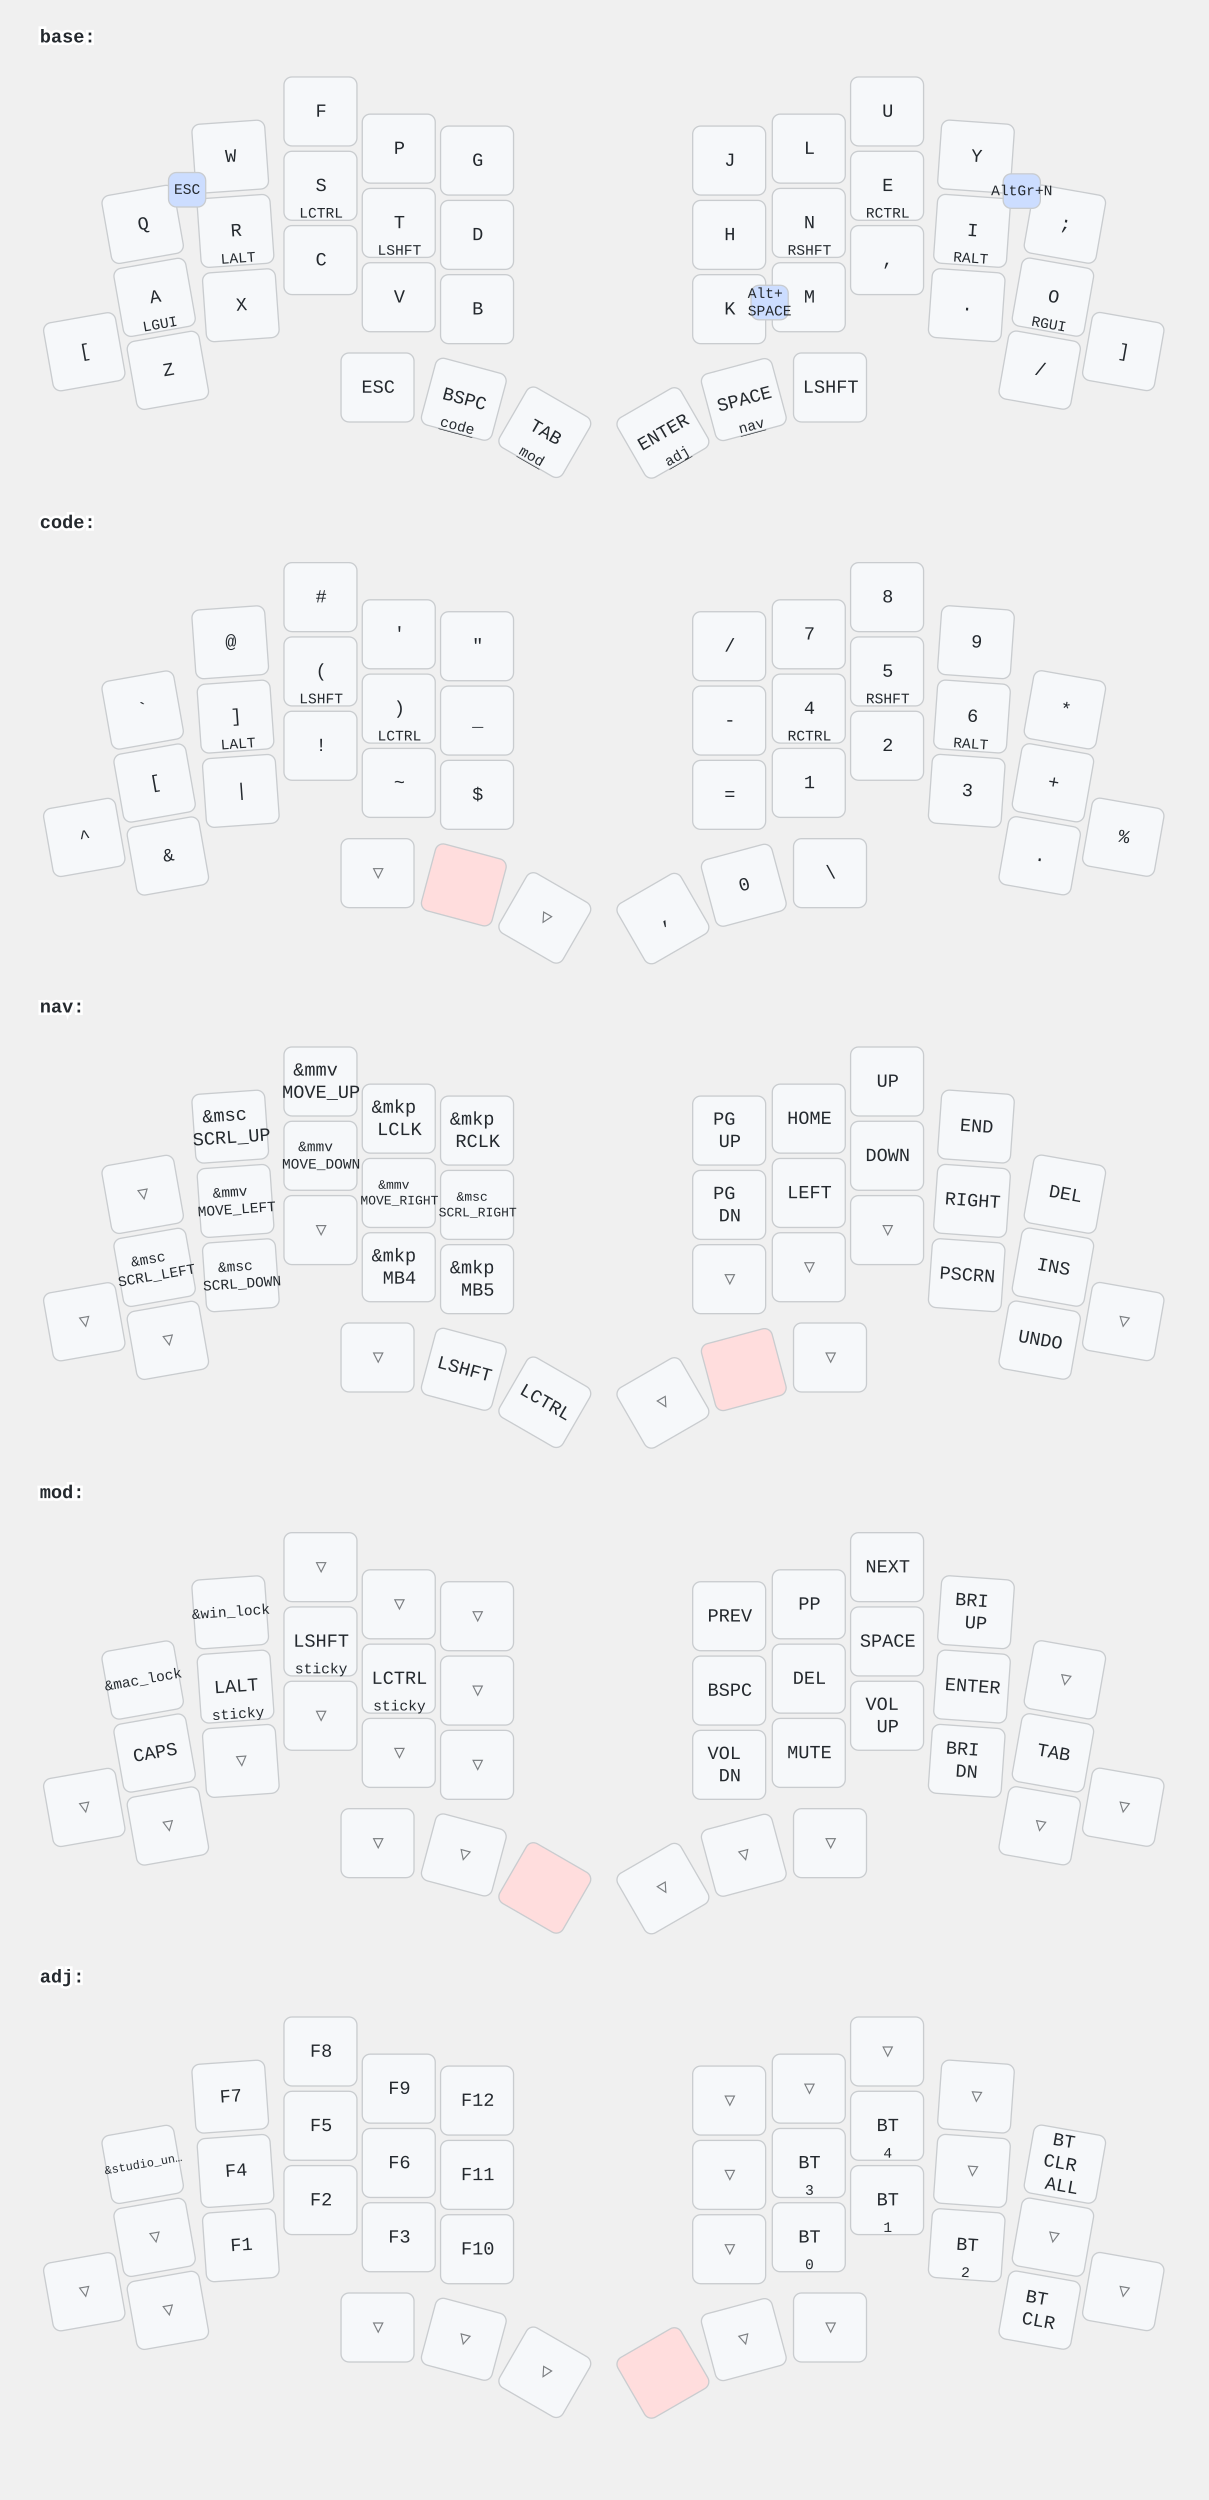
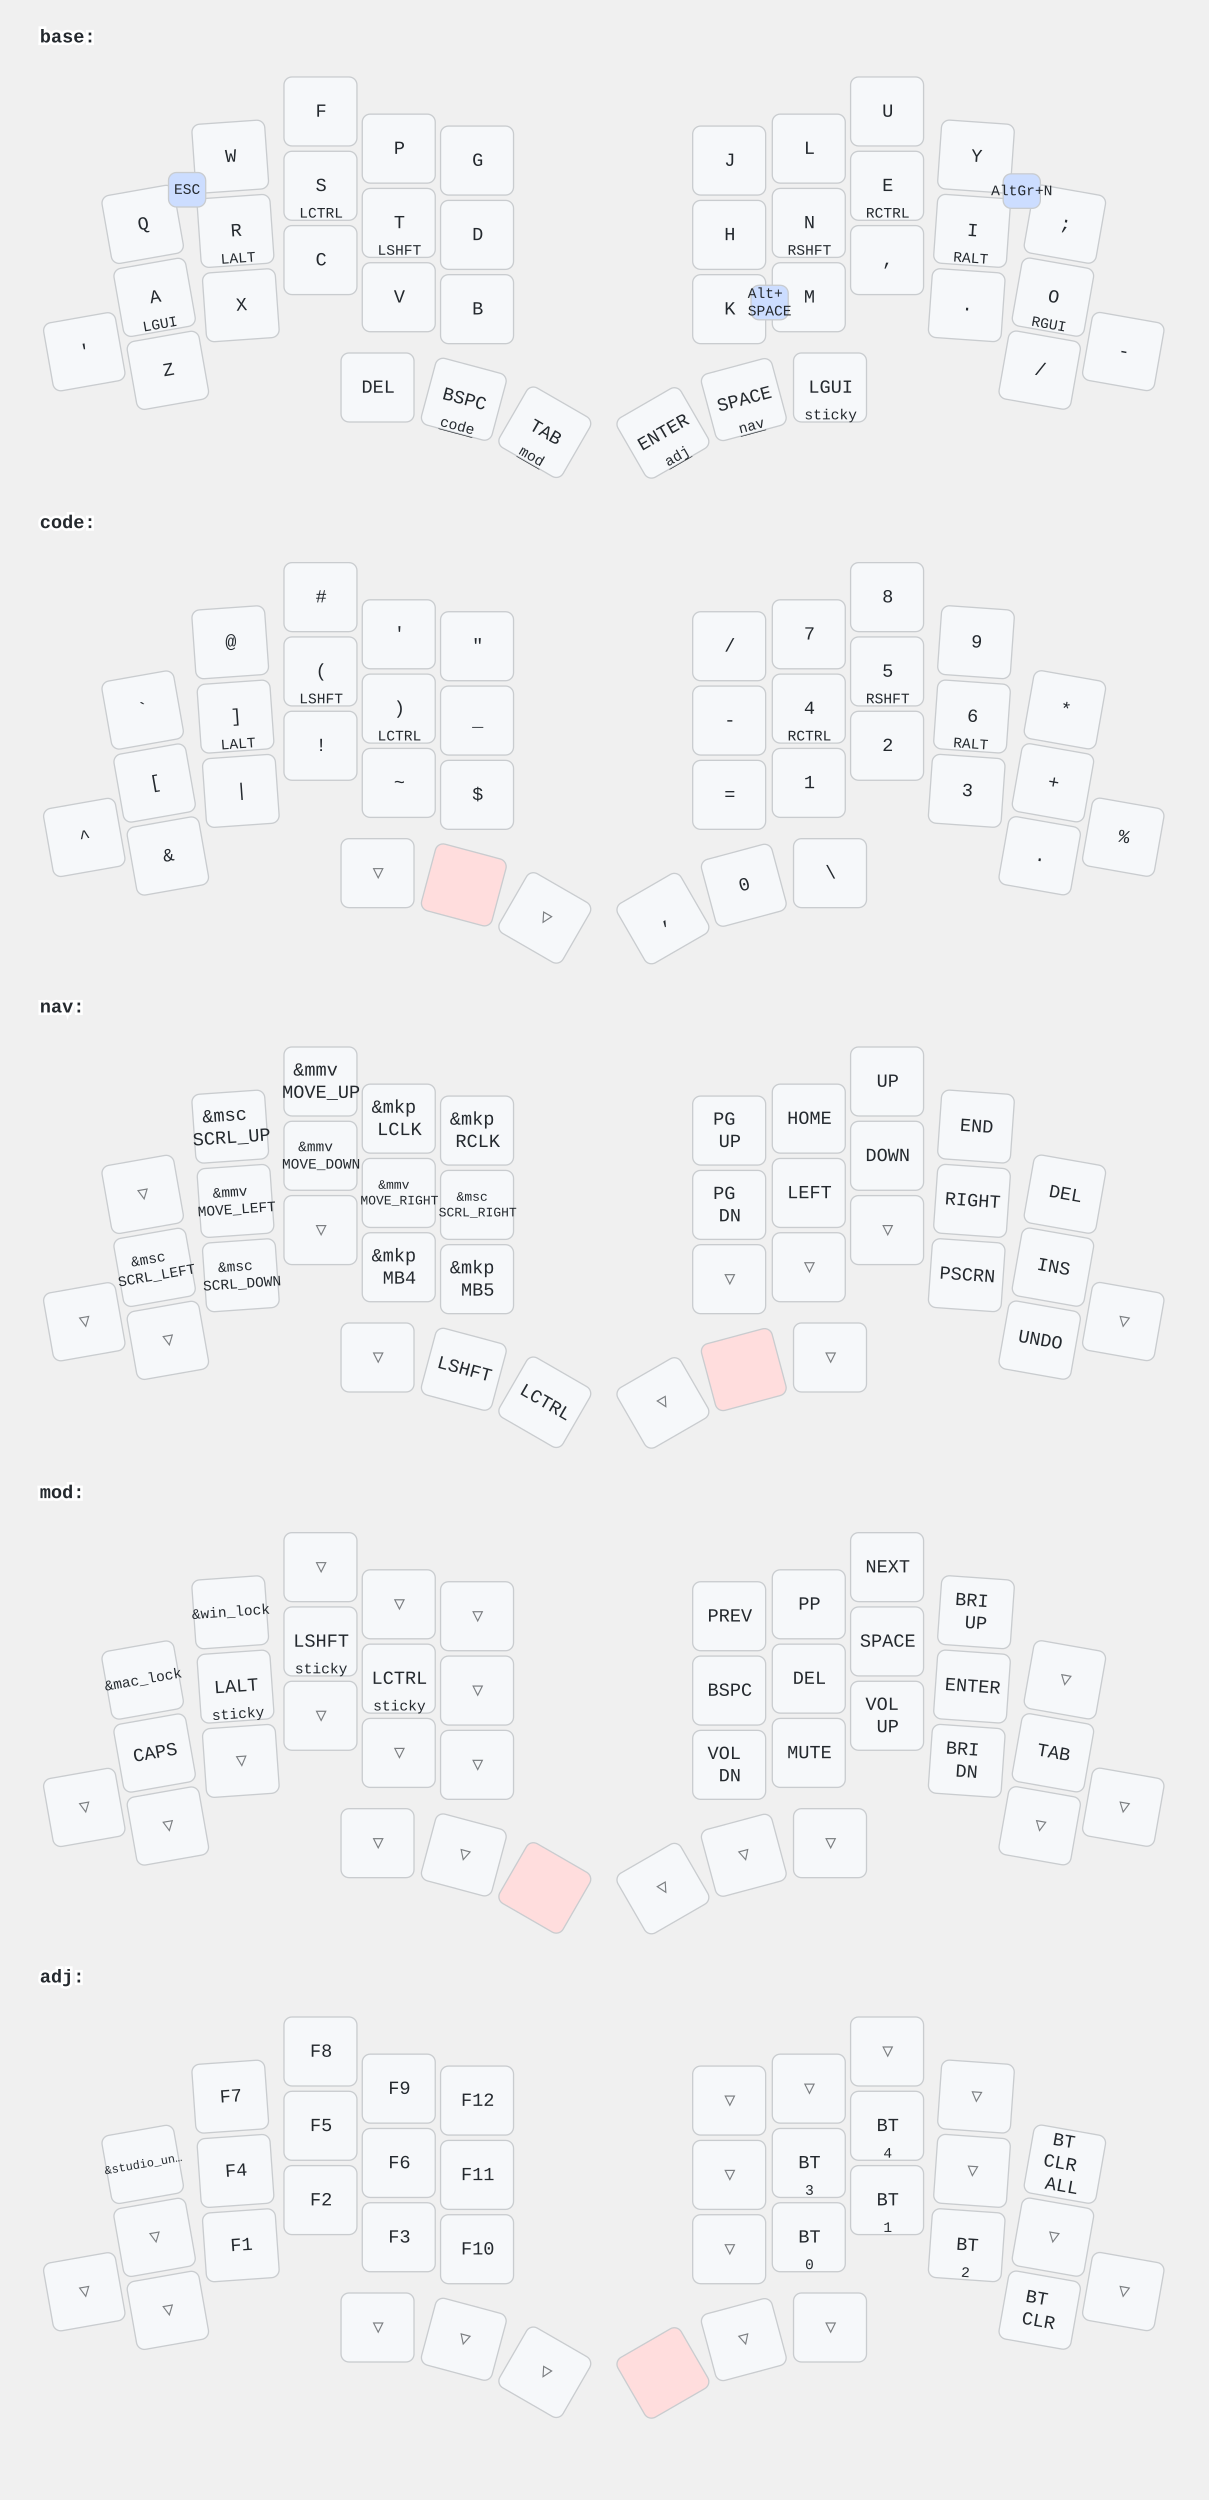
<svg xmlns="http://www.w3.org/2000/svg" width="911" height="1884" viewBox="0 0 911 1884" class="keymap">
  <style>/* inherit to force styles through use tags */
svg path {
    fill: inherit;
}

/* font and background color specifications */
svg.keymap {
    font-family: SFMono-Regular,Consolas,Liberation Mono,Menlo,monospace;
    font-size: 14px;
    font-kerning: normal;
    text-rendering: optimizeLegibility;
    fill: #24292e;
}

/* default key styling */
rect.key {
    fill: #f6f8fa;
}

rect.key, rect.combo {
    stroke: #c9cccf;
    stroke-width: 1;
}

/* default key side styling, only used is draw_key_sides is set */
rect.side {
    filter: brightness(90%);
}

/* color accent for combo boxes */
rect.combo, rect.combo-separate {
    fill: #cdf;
}

/* color accent for held keys */
rect.held, rect.combo.held {
    fill: #fdd;
}

/* color accent for ghost (optional) keys */
rect.ghost, rect.combo.ghost {
    stroke-dasharray: 4, 4;
    stroke-width: 2;
}

text {
    text-anchor: middle;
    dominant-baseline: middle;
}

/* styling for layer labels */
text.label {
    font-weight: bold;
    text-anchor: start;
    stroke: white;
    stroke-width: 4;
    paint-order: stroke;
}

/* styling for optional footer */
text.footer {
    text-anchor: end;
    dominant-baseline: auto;
    stroke: white;
    stroke-width: 4;
    paint-order: stroke;
}

/* styling for combo tap, and key non-tap label text */
text.combo, text.hold, text.shifted, text.left, text.right {
    font-size: 11px;
}

text.hold {
    text-anchor: middle;
    dominant-baseline: auto;
}

text.shifted {
    text-anchor: middle;
    dominant-baseline: hanging;
}

text.left {
    text-anchor: start;
}

text.right {
    text-anchor: end;
}

text.layer-activator {
    text-decoration: underline;
}

/* styling for hold/shifted label text in combo box */
text.combo.hold, text.combo.shifted, text.combo.left, text.combo.right {
    font-size: 8px;
}

/* lighter symbol for transparent keys */
text.trans {
    fill: #7b7e81;
}

/* styling for combo dendrons */
path.combo {
    stroke-width: 1;
    stroke: gray;
    fill: none;
}

/* Start Tabler Icons Cleanup */
/* cannot use height/width with glyphs */
.icon-tabler &gt; path {
    fill: inherit;
    stroke: inherit;
    stroke-width: 2;
}
/* hide tabler's default box */
.icon-tabler &gt; path[stroke="none"][fill="none"] {
    visibility: hidden;
}
/* End Tabler Icons Cleanup */
</style>
  <g transform="translate(30, 0)" class="layer-base">
    <text x="0" y="28" class="label" id="base">base:</text>
    <g transform="translate(0, 56)">
      <g transform="translate(78, 113) rotate(-10.0)" class="key keypos-0">
        <rect rx="6" ry="6" x="-28" y="-26" width="55" height="52" class="key" />
        <text x="0" y="0" class="key tap">Q</text>
      </g>
      <g transform="translate(144, 62) rotate(-4.0)" class="key keypos-1">
        <rect rx="6" ry="6" x="-28" y="-26" width="55" height="52" class="key" />
        <text x="0" y="0" class="key tap">W</text>
      </g>
      <g transform="translate(212, 28)" class="key keypos-2">
        <rect rx="6" ry="6" x="-28" y="-26" width="55" height="52" class="key" />
        <text x="0" y="0" class="key tap">F</text>
      </g>
      <g transform="translate(271, 56)" class="key keypos-3">
        <rect rx="6" ry="6" x="-28" y="-26" width="55" height="52" class="key" />
        <text x="0" y="0" class="key tap">P</text>
      </g>
      <g transform="translate(330, 65)" class="key keypos-4">
        <rect rx="6" ry="6" x="-28" y="-26" width="55" height="52" class="key" />
        <text x="0" y="0" class="key tap">G</text>
      </g>
      <g transform="translate(520, 65)" class="key keypos-5">
        <rect rx="6" ry="6" x="-28" y="-26" width="55" height="52" class="key" />
        <text x="0" y="0" class="key tap">J</text>
      </g>
      <g transform="translate(580, 56)" class="key keypos-6">
        <rect rx="6" ry="6" x="-28" y="-26" width="55" height="52" class="key" />
        <text x="0" y="0" class="key tap">L</text>
      </g>
      <g transform="translate(639, 28)" class="key keypos-7">
        <rect rx="6" ry="6" x="-28" y="-26" width="55" height="52" class="key" />
        <text x="0" y="0" class="key tap">U</text>
      </g>
      <g transform="translate(706, 62) rotate(4.0)" class="key keypos-8">
        <rect rx="6" ry="6" x="-28" y="-26" width="55" height="52" class="key" />
        <text x="0" y="0" class="key tap">Y</text>
      </g>
      <g transform="translate(773, 113) rotate(10.0)" class="key keypos-9">
        <rect rx="6" ry="6" x="-28" y="-26" width="55" height="52" class="key" />
        <text x="0" y="0" class="key tap">;</text>
      </g>
      <g transform="translate(87, 168) rotate(-10.0)" class="key keypos-10">
        <rect rx="6" ry="6" x="-28" y="-26" width="55" height="52" class="key" />
        <text x="0" y="0" class="key tap">A</text>
        <text x="0" y="24" class="key hold">LGUI</text>
      </g>
      <g transform="translate(148, 118) rotate(-4.0)" class="key keypos-11">
        <rect rx="6" ry="6" x="-28" y="-26" width="55" height="52" class="key" />
        <text x="0" y="0" class="key tap">R</text>
        <text x="0" y="24" class="key hold">LALT</text>
      </g>
      <g transform="translate(212, 84)" class="key keypos-12">
        <rect rx="6" ry="6" x="-28" y="-26" width="55" height="52" class="key" />
        <text x="0" y="0" class="key tap">S</text>
        <text x="0" y="24" class="key hold">LCTRL</text>
      </g>
      <g transform="translate(271, 112)" class="key keypos-13">
        <rect rx="6" ry="6" x="-28" y="-26" width="55" height="52" class="key" />
        <text x="0" y="0" class="key tap">T</text>
        <text x="0" y="24" class="key hold">LSHFT</text>
      </g>
      <g transform="translate(330, 121)" class="key keypos-14">
        <rect rx="6" ry="6" x="-28" y="-26" width="55" height="52" class="key" />
        <text x="0" y="0" class="key tap">D</text>
      </g>
      <g transform="translate(520, 121)" class="key keypos-15">
        <rect rx="6" ry="6" x="-28" y="-26" width="55" height="52" class="key" />
        <text x="0" y="0" class="key tap">H</text>
      </g>
      <g transform="translate(580, 112)" class="key keypos-16">
        <rect rx="6" ry="6" x="-28" y="-26" width="55" height="52" class="key" />
        <text x="0" y="0" class="key tap">N</text>
        <text x="0" y="24" class="key hold">RSHFT</text>
      </g>
      <g transform="translate(639, 84)" class="key keypos-17">
        <rect rx="6" ry="6" x="-28" y="-26" width="55" height="52" class="key" />
        <text x="0" y="0" class="key tap">E</text>
        <text x="0" y="24" class="key hold">RCTRL</text>
      </g>
      <g transform="translate(703, 118) rotate(4.0)" class="key keypos-18">
        <rect rx="6" ry="6" x="-28" y="-26" width="55" height="52" class="key" />
        <text x="0" y="0" class="key tap">I</text>
        <text x="0" y="24" class="key hold">RALT</text>
      </g>
      <g transform="translate(764, 168) rotate(10.0)" class="key keypos-19">
        <rect rx="6" ry="6" x="-28" y="-26" width="55" height="52" class="key" />
        <text x="0" y="0" class="key tap">O</text>
        <text x="0" y="24" class="key hold">RGUI</text>
      </g>
      <g transform="translate(34, 209) rotate(-10.0)" class="key keypos-20">
        <rect rx="6" ry="6" x="-28" y="-26" width="55" height="52" class="key" />
-         <text x="0" y="0" class="key tap">[</text>
+         <text x="0" y="0" class="key tap">'</text>
      </g>
      <g transform="translate(97, 223) rotate(-10.0)" class="key keypos-21">
        <rect rx="6" ry="6" x="-28" y="-26" width="55" height="52" class="key" />
        <text x="0" y="0" class="key tap">Z</text>
      </g>
      <g transform="translate(152, 174) rotate(-4.0)" class="key keypos-22">
        <rect rx="6" ry="6" x="-28" y="-26" width="55" height="52" class="key" />
        <text x="0" y="0" class="key tap">X</text>
      </g>
      <g transform="translate(212, 140)" class="key keypos-23">
        <rect rx="6" ry="6" x="-28" y="-26" width="55" height="52" class="key" />
        <text x="0" y="0" class="key tap">C</text>
      </g>
      <g transform="translate(271, 168)" class="key keypos-24">
        <rect rx="6" ry="6" x="-28" y="-26" width="55" height="52" class="key" />
        <text x="0" y="0" class="key tap">V</text>
      </g>
      <g transform="translate(330, 177)" class="key keypos-25">
        <rect rx="6" ry="6" x="-28" y="-26" width="55" height="52" class="key" />
        <text x="0" y="0" class="key tap">B</text>
      </g>
      <g transform="translate(520, 177)" class="key keypos-26">
        <rect rx="6" ry="6" x="-28" y="-26" width="55" height="52" class="key" />
        <text x="0" y="0" class="key tap">K</text>
      </g>
      <g transform="translate(580, 168)" class="key keypos-27">
        <rect rx="6" ry="6" x="-28" y="-26" width="55" height="52" class="key" />
        <text x="0" y="0" class="key tap">M</text>
      </g>
      <g transform="translate(639, 140)" class="key keypos-28">
        <rect rx="6" ry="6" x="-28" y="-26" width="55" height="52" class="key" />
        <text x="0" y="0" class="key tap">,</text>
      </g>
      <g transform="translate(699, 174) rotate(4.0)" class="key keypos-29">
        <rect rx="6" ry="6" x="-28" y="-26" width="55" height="52" class="key" />
        <text x="0" y="0" class="key tap">.</text>
      </g>
      <g transform="translate(754, 223) rotate(10.0)" class="key keypos-30">
        <rect rx="6" ry="6" x="-28" y="-26" width="55" height="52" class="key" />
        <text x="0" y="0" class="key tap">/</text>
      </g>
      <g transform="translate(817, 209) rotate(10.0)" class="key keypos-31">
        <rect rx="6" ry="6" x="-28" y="-26" width="55" height="52" class="key" />
-         <text x="0" y="0" class="key tap">]</text>
+         <text x="0" y="0" class="key tap">-</text>
      </g>
      <g transform="translate(255, 236)" class="key keypos-32">
        <rect rx="6" ry="6" x="-28" y="-26" width="55" height="52" class="key" />
-         <text x="0" y="0" class="key tap">ESC</text>
+         <text x="0" y="0" class="key tap">DEL</text>
      </g>
      <g transform="translate(320, 245) rotate(15.0)" class="key keypos-33">
        <rect rx="6" ry="6" x="-28" y="-26" width="55" height="52" class="key" />
        <text x="0" y="0" class="key tap">BSPC</text>
        <a href="#code">
          <text x="0" y="24" class="key hold layer-activator">code</text>
        </a>
      </g>
      <g transform="translate(381, 270) rotate(30.0)" class="key keypos-34">
        <rect rx="6" ry="6" x="-28" y="-26" width="55" height="52" class="key" />
        <text x="0" y="0" class="key tap">TAB</text>
        <a href="#mod">
          <text x="0" y="24" class="key hold layer-activator">mod</text>
        </a>
      </g>
      <g transform="translate(470, 270) rotate(-30.0)" class="key keypos-35">
        <rect rx="6" ry="6" x="-28" y="-26" width="55" height="52" class="key" />
        <text x="0" y="0" class="key tap">ENTER</text>
        <a href="#adj">
          <text x="0" y="24" class="key hold layer-activator">adj</text>
        </a>
      </g>
      <g transform="translate(531, 245) rotate(-15.0)" class="key keypos-36">
        <rect rx="6" ry="6" x="-28" y="-26" width="55" height="52" class="key" />
        <text x="0" y="0" class="key tap">SPACE</text>
        <a href="#nav">
          <text x="0" y="24" class="key hold layer-activator">nav</text>
        </a>
      </g>
      <g transform="translate(596, 236)" class="key keypos-37">
        <rect rx="6" ry="6" x="-28" y="-26" width="55" height="52" class="key" />
-         <text x="0" y="0" class="key tap">LSHFT</text>
+         <text x="0" y="0" class="key tap">LGUI</text>
+         <text x="0" y="24" class="key hold">sticky</text>
      </g>
      <g class="combo combopos-0">
        <rect rx="6" ry="6" x="97" y="74" width="28" height="26" class="combo" />
        <text x="111" y="87" class="combo tap">ESC</text>
      </g>
      <g class="combo combopos-1">
        <rect rx="6" ry="6" x="536" y="159" width="28" height="26" class="combo" />
        <text x="550" y="172" class="combo tap">
          <tspan x="550" dy="-0.6em">Alt+</tspan>
          <tspan x="550" dy="1.2em">SPACE</tspan>
        </text>
      </g>
      <g class="combo combopos-2">
        <rect rx="6" ry="6" x="726" y="75" width="28" height="26" class="combo" />
        <text x="740" y="88" class="combo tap">AltGr+N</text>
      </g>
    </g>
  </g>
  <g transform="translate(30, 366)" class="layer-code">
    <text x="0" y="28" class="label" id="code">code:</text>
    <g transform="translate(0, 56)">
      <g transform="translate(78, 113) rotate(-10.0)" class="key keypos-0">
        <rect rx="6" ry="6" x="-28" y="-26" width="55" height="52" class="key" />
        <text x="0" y="0" class="key tap">`</text>
      </g>
      <g transform="translate(144, 62) rotate(-4.0)" class="key keypos-1">
        <rect rx="6" ry="6" x="-28" y="-26" width="55" height="52" class="key" />
        <text x="0" y="0" class="key tap">@</text>
      </g>
      <g transform="translate(212, 28)" class="key keypos-2">
        <rect rx="6" ry="6" x="-28" y="-26" width="55" height="52" class="key" />
        <text x="0" y="0" class="key tap">#</text>
      </g>
      <g transform="translate(271, 56)" class="key keypos-3">
        <rect rx="6" ry="6" x="-28" y="-26" width="55" height="52" class="key" />
        <text x="0" y="0" class="key tap">'</text>
      </g>
      <g transform="translate(330, 65)" class="key keypos-4">
        <rect rx="6" ry="6" x="-28" y="-26" width="55" height="52" class="key" />
        <text x="0" y="0" class="key tap">"</text>
      </g>
      <g transform="translate(520, 65)" class="key keypos-5">
        <rect rx="6" ry="6" x="-28" y="-26" width="55" height="52" class="key" />
        <text x="0" y="0" class="key tap">/</text>
      </g>
      <g transform="translate(580, 56)" class="key keypos-6">
        <rect rx="6" ry="6" x="-28" y="-26" width="55" height="52" class="key" />
        <text x="0" y="0" class="key tap">7</text>
      </g>
      <g transform="translate(639, 28)" class="key keypos-7">
        <rect rx="6" ry="6" x="-28" y="-26" width="55" height="52" class="key" />
        <text x="0" y="0" class="key tap">8</text>
      </g>
      <g transform="translate(706, 62) rotate(4.0)" class="key keypos-8">
        <rect rx="6" ry="6" x="-28" y="-26" width="55" height="52" class="key" />
        <text x="0" y="0" class="key tap">9</text>
      </g>
      <g transform="translate(773, 113) rotate(10.0)" class="key keypos-9">
        <rect rx="6" ry="6" x="-28" y="-26" width="55" height="52" class="key" />
        <text x="0" y="0" class="key tap">*</text>
      </g>
      <g transform="translate(87, 168) rotate(-10.0)" class="key keypos-10">
        <rect rx="6" ry="6" x="-28" y="-26" width="55" height="52" class="key" />
        <text x="0" y="0" class="key tap">[</text>
      </g>
      <g transform="translate(148, 118) rotate(-4.0)" class="key keypos-11">
        <rect rx="6" ry="6" x="-28" y="-26" width="55" height="52" class="key" />
        <text x="0" y="0" class="key tap">]</text>
        <text x="0" y="24" class="key hold">LALT</text>
      </g>
      <g transform="translate(212, 84)" class="key keypos-12">
        <rect rx="6" ry="6" x="-28" y="-26" width="55" height="52" class="key" />
        <text x="0" y="0" class="key tap">(</text>
        <text x="0" y="24" class="key hold">LSHFT</text>
      </g>
      <g transform="translate(271, 112)" class="key keypos-13">
        <rect rx="6" ry="6" x="-28" y="-26" width="55" height="52" class="key" />
        <text x="0" y="0" class="key tap">)</text>
        <text x="0" y="24" class="key hold">LCTRL</text>
      </g>
      <g transform="translate(330, 121)" class="key keypos-14">
        <rect rx="6" ry="6" x="-28" y="-26" width="55" height="52" class="key" />
        <text x="0" y="0" class="key tap">_</text>
      </g>
      <g transform="translate(520, 121)" class="key keypos-15">
        <rect rx="6" ry="6" x="-28" y="-26" width="55" height="52" class="key" />
        <text x="0" y="0" class="key tap">-</text>
      </g>
      <g transform="translate(580, 112)" class="key keypos-16">
        <rect rx="6" ry="6" x="-28" y="-26" width="55" height="52" class="key" />
        <text x="0" y="0" class="key tap">4</text>
        <text x="0" y="24" class="key hold">RCTRL</text>
      </g>
      <g transform="translate(639, 84)" class="key keypos-17">
        <rect rx="6" ry="6" x="-28" y="-26" width="55" height="52" class="key" />
        <text x="0" y="0" class="key tap">5</text>
        <text x="0" y="24" class="key hold">RSHFT</text>
      </g>
      <g transform="translate(703, 118) rotate(4.0)" class="key keypos-18">
        <rect rx="6" ry="6" x="-28" y="-26" width="55" height="52" class="key" />
        <text x="0" y="0" class="key tap">6</text>
        <text x="0" y="24" class="key hold">RALT</text>
      </g>
      <g transform="translate(764, 168) rotate(10.0)" class="key keypos-19">
        <rect rx="6" ry="6" x="-28" y="-26" width="55" height="52" class="key" />
        <text x="0" y="0" class="key tap">+</text>
      </g>
      <g transform="translate(34, 209) rotate(-10.0)" class="key keypos-20">
        <rect rx="6" ry="6" x="-28" y="-26" width="55" height="52" class="key" />
        <text x="0" y="0" class="key tap">^</text>
      </g>
      <g transform="translate(97, 223) rotate(-10.0)" class="key keypos-21">
        <rect rx="6" ry="6" x="-28" y="-26" width="55" height="52" class="key" />
        <text x="0" y="0" class="key tap">&amp;</text>
      </g>
      <g transform="translate(152, 174) rotate(-4.0)" class="key keypos-22">
        <rect rx="6" ry="6" x="-28" y="-26" width="55" height="52" class="key" />
        <text x="0" y="0" class="key tap">|</text>
      </g>
      <g transform="translate(212, 140)" class="key keypos-23">
        <rect rx="6" ry="6" x="-28" y="-26" width="55" height="52" class="key" />
        <text x="0" y="0" class="key tap">!</text>
      </g>
      <g transform="translate(271, 168)" class="key keypos-24">
        <rect rx="6" ry="6" x="-28" y="-26" width="55" height="52" class="key" />
        <text x="0" y="0" class="key tap">~</text>
      </g>
      <g transform="translate(330, 177)" class="key keypos-25">
        <rect rx="6" ry="6" x="-28" y="-26" width="55" height="52" class="key" />
        <text x="0" y="0" class="key tap">$</text>
      </g>
      <g transform="translate(520, 177)" class="key keypos-26">
        <rect rx="6" ry="6" x="-28" y="-26" width="55" height="52" class="key" />
        <text x="0" y="0" class="key tap">=</text>
      </g>
      <g transform="translate(580, 168)" class="key keypos-27">
        <rect rx="6" ry="6" x="-28" y="-26" width="55" height="52" class="key" />
        <text x="0" y="0" class="key tap">1</text>
      </g>
      <g transform="translate(639, 140)" class="key keypos-28">
        <rect rx="6" ry="6" x="-28" y="-26" width="55" height="52" class="key" />
        <text x="0" y="0" class="key tap">2</text>
      </g>
      <g transform="translate(699, 174) rotate(4.0)" class="key keypos-29">
        <rect rx="6" ry="6" x="-28" y="-26" width="55" height="52" class="key" />
        <text x="0" y="0" class="key tap">3</text>
      </g>
      <g transform="translate(754, 223) rotate(10.0)" class="key keypos-30">
        <rect rx="6" ry="6" x="-28" y="-26" width="55" height="52" class="key" />
        <text x="0" y="0" class="key tap">.</text>
      </g>
      <g transform="translate(817, 209) rotate(10.0)" class="key keypos-31">
        <rect rx="6" ry="6" x="-28" y="-26" width="55" height="52" class="key" />
        <text x="0" y="0" class="key tap">%</text>
      </g>
      <g transform="translate(255, 236)" class="key trans keypos-32">
        <rect rx="6" ry="6" x="-28" y="-26" width="55" height="52" class="key trans" />
        <text x="0" y="0" class="key trans tap">▽</text>
      </g>
      <g transform="translate(320, 245) rotate(15.0)" class="key held keypos-33">
        <rect rx="6" ry="6" x="-28" y="-26" width="55" height="52" class="key held" />
      </g>
      <g transform="translate(381, 270) rotate(30.0)" class="key trans keypos-34">
        <rect rx="6" ry="6" x="-28" y="-26" width="55" height="52" class="key trans" />
        <text x="0" y="0" class="key trans tap">▽</text>
      </g>
      <g transform="translate(470, 270) rotate(-30.0)" class="key keypos-35">
        <rect rx="6" ry="6" x="-28" y="-26" width="55" height="52" class="key" />
        <text x="0" y="0" class="key tap">,</text>
      </g>
      <g transform="translate(531, 245) rotate(-15.0)" class="key keypos-36">
        <rect rx="6" ry="6" x="-28" y="-26" width="55" height="52" class="key" />
        <text x="0" y="0" class="key tap">0</text>
      </g>
      <g transform="translate(596, 236)" class="key keypos-37">
        <rect rx="6" ry="6" x="-28" y="-26" width="55" height="52" class="key" />
        <text x="0" y="0" class="key tap">\</text>
      </g>
    </g>
  </g>
  <g transform="translate(30, 731)" class="layer-nav">
    <text x="0" y="28" class="label" id="nav">nav:</text>
    <g transform="translate(0, 56)">
      <g transform="translate(78, 113) rotate(-10.0)" class="key trans keypos-0">
        <rect rx="6" ry="6" x="-28" y="-26" width="55" height="52" class="key trans" />
        <text x="0" y="0" class="key trans tap">▽</text>
      </g>
      <g transform="translate(144, 62) rotate(-4.0)" class="key keypos-1">
        <rect rx="6" ry="6" x="-28" y="-26" width="55" height="52" class="key" />
        <text x="0" y="0" class="key tap">
          <tspan x="0" dy="-0.6em">&amp;msc</tspan>
          <tspan x="0" dy="1.2em">SCRL_UP</tspan>
        </text>
      </g>
      <g transform="translate(212, 28)" class="key keypos-2">
        <rect rx="6" ry="6" x="-28" y="-26" width="55" height="52" class="key" />
        <text x="0" y="0" class="key tap">
          <tspan x="0" dy="-0.6em">&amp;mmv</tspan>
          <tspan x="0" dy="1.2em">MOVE_UP</tspan>
        </text>
      </g>
      <g transform="translate(271, 56)" class="key keypos-3">
        <rect rx="6" ry="6" x="-28" y="-26" width="55" height="52" class="key" />
        <text x="0" y="0" class="key tap">
          <tspan x="0" dy="-0.6em">&amp;mkp</tspan>
          <tspan x="0" dy="1.2em">LCLK</tspan>
        </text>
      </g>
      <g transform="translate(330, 65)" class="key keypos-4">
        <rect rx="6" ry="6" x="-28" y="-26" width="55" height="52" class="key" />
        <text x="0" y="0" class="key tap">
          <tspan x="0" dy="-0.6em">&amp;mkp</tspan>
          <tspan x="0" dy="1.2em">RCLK</tspan>
        </text>
      </g>
      <g transform="translate(520, 65)" class="key keypos-5">
        <rect rx="6" ry="6" x="-28" y="-26" width="55" height="52" class="key" />
        <text x="0" y="0" class="key tap">
          <tspan x="0" dy="-0.6em">PG</tspan>
          <tspan x="0" dy="1.2em">UP</tspan>
        </text>
      </g>
      <g transform="translate(580, 56)" class="key keypos-6">
        <rect rx="6" ry="6" x="-28" y="-26" width="55" height="52" class="key" />
        <text x="0" y="0" class="key tap">HOME</text>
      </g>
      <g transform="translate(639, 28)" class="key keypos-7">
        <rect rx="6" ry="6" x="-28" y="-26" width="55" height="52" class="key" />
        <text x="0" y="0" class="key tap">UP</text>
      </g>
      <g transform="translate(706, 62) rotate(4.0)" class="key keypos-8">
        <rect rx="6" ry="6" x="-28" y="-26" width="55" height="52" class="key" />
        <text x="0" y="0" class="key tap">END</text>
      </g>
      <g transform="translate(773, 113) rotate(10.0)" class="key keypos-9">
        <rect rx="6" ry="6" x="-28" y="-26" width="55" height="52" class="key" />
        <text x="0" y="0" class="key tap">DEL</text>
      </g>
      <g transform="translate(87, 168) rotate(-10.0)" class="key keypos-10">
        <rect rx="6" ry="6" x="-28" y="-26" width="55" height="52" class="key" />
        <text x="0" y="0" class="key tap">
          <tspan x="0" dy="-0.6em" style="font-size: 78%">&amp;msc</tspan>
          <tspan x="0" dy="1.2em" style="font-size: 78%">SCRL_LEFT</tspan>
        </text>
      </g>
      <g transform="translate(148, 118) rotate(-4.0)" class="key keypos-11">
        <rect rx="6" ry="6" x="-28" y="-26" width="55" height="52" class="key" />
        <text x="0" y="0" class="key tap">
          <tspan x="0" dy="-0.6em" style="font-size: 78%">&amp;mmv</tspan>
          <tspan x="0" dy="1.2em" style="font-size: 78%">MOVE_LEFT</tspan>
        </text>
      </g>
      <g transform="translate(212, 84)" class="key keypos-12">
        <rect rx="6" ry="6" x="-28" y="-26" width="55" height="52" class="key" />
        <text x="0" y="0" class="key tap">
          <tspan x="0" dy="-0.6em" style="font-size: 78%">&amp;mmv</tspan>
          <tspan x="0" dy="1.2em" style="font-size: 78%">MOVE_DOWN</tspan>
        </text>
      </g>
      <g transform="translate(271, 112)" class="key keypos-13">
        <rect rx="6" ry="6" x="-28" y="-26" width="55" height="52" class="key" />
        <text x="0" y="0" class="key tap">
          <tspan x="0" dy="-0.6em" style="font-size: 70%">&amp;mmv</tspan>
          <tspan x="0" dy="1.2em" style="font-size: 70%">MOVE_RIGHT</tspan>
        </text>
      </g>
      <g transform="translate(330, 121)" class="key keypos-14">
        <rect rx="6" ry="6" x="-28" y="-26" width="55" height="52" class="key" />
        <text x="0" y="0" class="key tap">
          <tspan x="0" dy="-0.6em" style="font-size: 70%">&amp;msc</tspan>
          <tspan x="0" dy="1.2em" style="font-size: 70%">SCRL_RIGHT</tspan>
        </text>
      </g>
      <g transform="translate(520, 121)" class="key keypos-15">
        <rect rx="6" ry="6" x="-28" y="-26" width="55" height="52" class="key" />
        <text x="0" y="0" class="key tap">
          <tspan x="0" dy="-0.6em">PG</tspan>
          <tspan x="0" dy="1.2em">DN</tspan>
        </text>
      </g>
      <g transform="translate(580, 112)" class="key keypos-16">
        <rect rx="6" ry="6" x="-28" y="-26" width="55" height="52" class="key" />
        <text x="0" y="0" class="key tap">LEFT</text>
      </g>
      <g transform="translate(639, 84)" class="key keypos-17">
        <rect rx="6" ry="6" x="-28" y="-26" width="55" height="52" class="key" />
        <text x="0" y="0" class="key tap">DOWN</text>
      </g>
      <g transform="translate(703, 118) rotate(4.0)" class="key keypos-18">
        <rect rx="6" ry="6" x="-28" y="-26" width="55" height="52" class="key" />
        <text x="0" y="0" class="key tap">RIGHT</text>
      </g>
      <g transform="translate(764, 168) rotate(10.0)" class="key keypos-19">
        <rect rx="6" ry="6" x="-28" y="-26" width="55" height="52" class="key" />
        <text x="0" y="0" class="key tap">INS</text>
      </g>
      <g transform="translate(34, 209) rotate(-10.0)" class="key trans keypos-20">
        <rect rx="6" ry="6" x="-28" y="-26" width="55" height="52" class="key trans" />
        <text x="0" y="0" class="key trans tap">▽</text>
      </g>
      <g transform="translate(97, 223) rotate(-10.0)" class="key trans keypos-21">
        <rect rx="6" ry="6" x="-28" y="-26" width="55" height="52" class="key trans" />
        <text x="0" y="0" class="key trans tap">▽</text>
      </g>
      <g transform="translate(152, 174) rotate(-4.0)" class="key keypos-22">
        <rect rx="6" ry="6" x="-28" y="-26" width="55" height="52" class="key" />
        <text x="0" y="0" class="key tap">
          <tspan x="0" dy="-0.6em" style="font-size: 78%">&amp;msc</tspan>
          <tspan x="0" dy="1.2em" style="font-size: 78%">SCRL_DOWN</tspan>
        </text>
      </g>
      <g transform="translate(212, 140)" class="key trans keypos-23">
        <rect rx="6" ry="6" x="-28" y="-26" width="55" height="52" class="key trans" />
        <text x="0" y="0" class="key trans tap">▽</text>
      </g>
      <g transform="translate(271, 168)" class="key keypos-24">
        <rect rx="6" ry="6" x="-28" y="-26" width="55" height="52" class="key" />
        <text x="0" y="0" class="key tap">
          <tspan x="0" dy="-0.6em">&amp;mkp</tspan>
          <tspan x="0" dy="1.2em">MB4</tspan>
        </text>
      </g>
      <g transform="translate(330, 177)" class="key keypos-25">
        <rect rx="6" ry="6" x="-28" y="-26" width="55" height="52" class="key" />
        <text x="0" y="0" class="key tap">
          <tspan x="0" dy="-0.6em">&amp;mkp</tspan>
          <tspan x="0" dy="1.2em">MB5</tspan>
        </text>
      </g>
      <g transform="translate(520, 177)" class="key trans keypos-26">
        <rect rx="6" ry="6" x="-28" y="-26" width="55" height="52" class="key trans" />
        <text x="0" y="0" class="key trans tap">▽</text>
      </g>
      <g transform="translate(580, 168)" class="key trans keypos-27">
        <rect rx="6" ry="6" x="-28" y="-26" width="55" height="52" class="key trans" />
        <text x="0" y="0" class="key trans tap">▽</text>
      </g>
      <g transform="translate(639, 140)" class="key trans keypos-28">
        <rect rx="6" ry="6" x="-28" y="-26" width="55" height="52" class="key trans" />
        <text x="0" y="0" class="key trans tap">▽</text>
      </g>
      <g transform="translate(699, 174) rotate(4.0)" class="key keypos-29">
        <rect rx="6" ry="6" x="-28" y="-26" width="55" height="52" class="key" />
        <text x="0" y="0" class="key tap">PSCRN</text>
      </g>
      <g transform="translate(754, 223) rotate(10.0)" class="key keypos-30">
        <rect rx="6" ry="6" x="-28" y="-26" width="55" height="52" class="key" />
        <text x="0" y="0" class="key tap">UNDO</text>
      </g>
      <g transform="translate(817, 209) rotate(10.0)" class="key trans keypos-31">
        <rect rx="6" ry="6" x="-28" y="-26" width="55" height="52" class="key trans" />
        <text x="0" y="0" class="key trans tap">▽</text>
      </g>
      <g transform="translate(255, 236)" class="key trans keypos-32">
        <rect rx="6" ry="6" x="-28" y="-26" width="55" height="52" class="key trans" />
        <text x="0" y="0" class="key trans tap">▽</text>
      </g>
      <g transform="translate(320, 245) rotate(15.0)" class="key keypos-33">
        <rect rx="6" ry="6" x="-28" y="-26" width="55" height="52" class="key" />
        <text x="0" y="0" class="key tap">LSHFT</text>
      </g>
      <g transform="translate(381, 270) rotate(30.0)" class="key keypos-34">
        <rect rx="6" ry="6" x="-28" y="-26" width="55" height="52" class="key" />
        <text x="0" y="0" class="key tap">LCTRL</text>
      </g>
      <g transform="translate(470, 270) rotate(-30.0)" class="key trans keypos-35">
        <rect rx="6" ry="6" x="-28" y="-26" width="55" height="52" class="key trans" />
        <text x="0" y="0" class="key trans tap">▽</text>
      </g>
      <g transform="translate(531, 245) rotate(-15.0)" class="key held keypos-36">
        <rect rx="6" ry="6" x="-28" y="-26" width="55" height="52" class="key held" />
      </g>
      <g transform="translate(596, 236)" class="key trans keypos-37">
        <rect rx="6" ry="6" x="-28" y="-26" width="55" height="52" class="key trans" />
        <text x="0" y="0" class="key trans tap">▽</text>
      </g>
    </g>
  </g>
  <g transform="translate(30, 1097)" class="layer-mod">
    <text x="0" y="28" class="label" id="mod">mod:</text>
    <g transform="translate(0, 56)">
      <g transform="translate(78, 113) rotate(-10.0)" class="key keypos-0">
        <rect rx="6" ry="6" x="-28" y="-26" width="55" height="52" class="key" />
        <text x="0" y="0" class="key tap">
          <tspan style="font-size: 78%">&amp;mac_lock</tspan>
        </text>
      </g>
      <g transform="translate(144, 62) rotate(-4.0)" class="key keypos-1">
        <rect rx="6" ry="6" x="-28" y="-26" width="55" height="52" class="key" />
        <text x="0" y="0" class="key tap">
          <tspan style="font-size: 78%">&amp;win_lock</tspan>
        </text>
      </g>
      <g transform="translate(212, 28)" class="key trans keypos-2">
        <rect rx="6" ry="6" x="-28" y="-26" width="55" height="52" class="key trans" />
        <text x="0" y="0" class="key trans tap">▽</text>
      </g>
      <g transform="translate(271, 56)" class="key trans keypos-3">
        <rect rx="6" ry="6" x="-28" y="-26" width="55" height="52" class="key trans" />
        <text x="0" y="0" class="key trans tap">▽</text>
      </g>
      <g transform="translate(330, 65)" class="key trans keypos-4">
        <rect rx="6" ry="6" x="-28" y="-26" width="55" height="52" class="key trans" />
        <text x="0" y="0" class="key trans tap">▽</text>
      </g>
      <g transform="translate(520, 65)" class="key keypos-5">
        <rect rx="6" ry="6" x="-28" y="-26" width="55" height="52" class="key" />
        <text x="0" y="0" class="key tap">PREV</text>
      </g>
      <g transform="translate(580, 56)" class="key keypos-6">
        <rect rx="6" ry="6" x="-28" y="-26" width="55" height="52" class="key" />
        <text x="0" y="0" class="key tap">PP</text>
      </g>
      <g transform="translate(639, 28)" class="key keypos-7">
        <rect rx="6" ry="6" x="-28" y="-26" width="55" height="52" class="key" />
        <text x="0" y="0" class="key tap">NEXT</text>
      </g>
      <g transform="translate(706, 62) rotate(4.0)" class="key keypos-8">
        <rect rx="6" ry="6" x="-28" y="-26" width="55" height="52" class="key" />
        <text x="0" y="0" class="key tap">
          <tspan x="0" dy="-0.6em">BRI</tspan>
          <tspan x="0" dy="1.2em">UP</tspan>
        </text>
      </g>
      <g transform="translate(773, 113) rotate(10.0)" class="key trans keypos-9">
        <rect rx="6" ry="6" x="-28" y="-26" width="55" height="52" class="key trans" />
        <text x="0" y="0" class="key trans tap">▽</text>
      </g>
      <g transform="translate(87, 168) rotate(-10.0)" class="key keypos-10">
        <rect rx="6" ry="6" x="-28" y="-26" width="55" height="52" class="key" />
        <text x="0" y="0" class="key tap">CAPS</text>
      </g>
      <g transform="translate(148, 118) rotate(-4.0)" class="key keypos-11">
        <rect rx="6" ry="6" x="-28" y="-26" width="55" height="52" class="key" />
        <text x="0" y="0" class="key tap">LALT</text>
        <text x="0" y="24" class="key hold">sticky</text>
      </g>
      <g transform="translate(212, 84)" class="key keypos-12">
        <rect rx="6" ry="6" x="-28" y="-26" width="55" height="52" class="key" />
        <text x="0" y="0" class="key tap">LSHFT</text>
        <text x="0" y="24" class="key hold">sticky</text>
      </g>
      <g transform="translate(271, 112)" class="key keypos-13">
        <rect rx="6" ry="6" x="-28" y="-26" width="55" height="52" class="key" />
        <text x="0" y="0" class="key tap">LCTRL</text>
        <text x="0" y="24" class="key hold">sticky</text>
      </g>
      <g transform="translate(330, 121)" class="key trans keypos-14">
        <rect rx="6" ry="6" x="-28" y="-26" width="55" height="52" class="key trans" />
        <text x="0" y="0" class="key trans tap">▽</text>
      </g>
      <g transform="translate(520, 121)" class="key keypos-15">
        <rect rx="6" ry="6" x="-28" y="-26" width="55" height="52" class="key" />
        <text x="0" y="0" class="key tap">BSPC</text>
      </g>
      <g transform="translate(580, 112)" class="key keypos-16">
        <rect rx="6" ry="6" x="-28" y="-26" width="55" height="52" class="key" />
        <text x="0" y="0" class="key tap">DEL</text>
      </g>
      <g transform="translate(639, 84)" class="key keypos-17">
        <rect rx="6" ry="6" x="-28" y="-26" width="55" height="52" class="key" />
        <text x="0" y="0" class="key tap">SPACE</text>
      </g>
      <g transform="translate(703, 118) rotate(4.0)" class="key keypos-18">
        <rect rx="6" ry="6" x="-28" y="-26" width="55" height="52" class="key" />
        <text x="0" y="0" class="key tap">ENTER</text>
      </g>
      <g transform="translate(764, 168) rotate(10.0)" class="key keypos-19">
        <rect rx="6" ry="6" x="-28" y="-26" width="55" height="52" class="key" />
        <text x="0" y="0" class="key tap">TAB</text>
      </g>
      <g transform="translate(34, 209) rotate(-10.0)" class="key trans keypos-20">
        <rect rx="6" ry="6" x="-28" y="-26" width="55" height="52" class="key trans" />
        <text x="0" y="0" class="key trans tap">▽</text>
      </g>
      <g transform="translate(97, 223) rotate(-10.0)" class="key trans keypos-21">
        <rect rx="6" ry="6" x="-28" y="-26" width="55" height="52" class="key trans" />
        <text x="0" y="0" class="key trans tap">▽</text>
      </g>
      <g transform="translate(152, 174) rotate(-4.0)" class="key trans keypos-22">
        <rect rx="6" ry="6" x="-28" y="-26" width="55" height="52" class="key trans" />
        <text x="0" y="0" class="key trans tap">▽</text>
      </g>
      <g transform="translate(212, 140)" class="key trans keypos-23">
        <rect rx="6" ry="6" x="-28" y="-26" width="55" height="52" class="key trans" />
        <text x="0" y="0" class="key trans tap">▽</text>
      </g>
      <g transform="translate(271, 168)" class="key trans keypos-24">
        <rect rx="6" ry="6" x="-28" y="-26" width="55" height="52" class="key trans" />
        <text x="0" y="0" class="key trans tap">▽</text>
      </g>
      <g transform="translate(330, 177)" class="key trans keypos-25">
        <rect rx="6" ry="6" x="-28" y="-26" width="55" height="52" class="key trans" />
        <text x="0" y="0" class="key trans tap">▽</text>
      </g>
      <g transform="translate(520, 177)" class="key keypos-26">
        <rect rx="6" ry="6" x="-28" y="-26" width="55" height="52" class="key" />
        <text x="0" y="0" class="key tap">
          <tspan x="0" dy="-0.6em">VOL</tspan>
          <tspan x="0" dy="1.2em">DN</tspan>
        </text>
      </g>
      <g transform="translate(580, 168)" class="key keypos-27">
        <rect rx="6" ry="6" x="-28" y="-26" width="55" height="52" class="key" />
        <text x="0" y="0" class="key tap">MUTE</text>
      </g>
      <g transform="translate(639, 140)" class="key keypos-28">
        <rect rx="6" ry="6" x="-28" y="-26" width="55" height="52" class="key" />
        <text x="0" y="0" class="key tap">
          <tspan x="0" dy="-0.6em">VOL</tspan>
          <tspan x="0" dy="1.2em">UP</tspan>
        </text>
      </g>
      <g transform="translate(699, 174) rotate(4.0)" class="key keypos-29">
        <rect rx="6" ry="6" x="-28" y="-26" width="55" height="52" class="key" />
        <text x="0" y="0" class="key tap">
          <tspan x="0" dy="-0.6em">BRI</tspan>
          <tspan x="0" dy="1.2em">DN</tspan>
        </text>
      </g>
      <g transform="translate(754, 223) rotate(10.0)" class="key trans keypos-30">
        <rect rx="6" ry="6" x="-28" y="-26" width="55" height="52" class="key trans" />
        <text x="0" y="0" class="key trans tap">▽</text>
      </g>
      <g transform="translate(817, 209) rotate(10.0)" class="key trans keypos-31">
        <rect rx="6" ry="6" x="-28" y="-26" width="55" height="52" class="key trans" />
        <text x="0" y="0" class="key trans tap">▽</text>
      </g>
      <g transform="translate(255, 236)" class="key trans keypos-32">
        <rect rx="6" ry="6" x="-28" y="-26" width="55" height="52" class="key trans" />
        <text x="0" y="0" class="key trans tap">▽</text>
      </g>
      <g transform="translate(320, 245) rotate(15.0)" class="key trans keypos-33">
        <rect rx="6" ry="6" x="-28" y="-26" width="55" height="52" class="key trans" />
        <text x="0" y="0" class="key trans tap">▽</text>
      </g>
      <g transform="translate(381, 270) rotate(30.0)" class="key held keypos-34">
        <rect rx="6" ry="6" x="-28" y="-26" width="55" height="52" class="key held" />
      </g>
      <g transform="translate(470, 270) rotate(-30.0)" class="key trans keypos-35">
        <rect rx="6" ry="6" x="-28" y="-26" width="55" height="52" class="key trans" />
        <text x="0" y="0" class="key trans tap">▽</text>
      </g>
      <g transform="translate(531, 245) rotate(-15.0)" class="key trans keypos-36">
        <rect rx="6" ry="6" x="-28" y="-26" width="55" height="52" class="key trans" />
        <text x="0" y="0" class="key trans tap">▽</text>
      </g>
      <g transform="translate(596, 236)" class="key trans keypos-37">
        <rect rx="6" ry="6" x="-28" y="-26" width="55" height="52" class="key trans" />
        <text x="0" y="0" class="key trans tap">▽</text>
      </g>
    </g>
  </g>
  <g transform="translate(30, 1462)" class="layer-adj">
    <text x="0" y="28" class="label" id="adj">adj:</text>
    <g transform="translate(0, 56)">
      <g transform="translate(78, 113) rotate(-10.0)" class="key keypos-0">
        <rect rx="6" ry="6" x="-28" y="-26" width="55" height="52" class="key" />
        <text x="0" y="0" class="key tap">
          <tspan style="font-size: 64%">&amp;studio_un…</tspan>
        </text>
      </g>
      <g transform="translate(144, 62) rotate(-4.0)" class="key keypos-1">
        <rect rx="6" ry="6" x="-28" y="-26" width="55" height="52" class="key" />
        <text x="0" y="0" class="key tap">F7</text>
      </g>
      <g transform="translate(212, 28)" class="key keypos-2">
        <rect rx="6" ry="6" x="-28" y="-26" width="55" height="52" class="key" />
        <text x="0" y="0" class="key tap">F8</text>
      </g>
      <g transform="translate(271, 56)" class="key keypos-3">
        <rect rx="6" ry="6" x="-28" y="-26" width="55" height="52" class="key" />
        <text x="0" y="0" class="key tap">F9</text>
      </g>
      <g transform="translate(330, 65)" class="key keypos-4">
        <rect rx="6" ry="6" x="-28" y="-26" width="55" height="52" class="key" />
        <text x="0" y="0" class="key tap">F12</text>
      </g>
      <g transform="translate(520, 65)" class="key trans keypos-5">
        <rect rx="6" ry="6" x="-28" y="-26" width="55" height="52" class="key trans" />
        <text x="0" y="0" class="key trans tap">▽</text>
      </g>
      <g transform="translate(580, 56)" class="key trans keypos-6">
        <rect rx="6" ry="6" x="-28" y="-26" width="55" height="52" class="key trans" />
        <text x="0" y="0" class="key trans tap">▽</text>
      </g>
      <g transform="translate(639, 28)" class="key trans keypos-7">
        <rect rx="6" ry="6" x="-28" y="-26" width="55" height="52" class="key trans" />
        <text x="0" y="0" class="key trans tap">▽</text>
      </g>
      <g transform="translate(706, 62) rotate(4.0)" class="key trans keypos-8">
        <rect rx="6" ry="6" x="-28" y="-26" width="55" height="52" class="key trans" />
        <text x="0" y="0" class="key trans tap">▽</text>
      </g>
      <g transform="translate(773, 113) rotate(10.0)" class="key keypos-9">
        <rect rx="6" ry="6" x="-28" y="-26" width="55" height="52" class="key" />
        <text x="0" y="0" class="key tap">
          <tspan x="0" dy="-1.2em">BT</tspan>
          <tspan x="0" dy="1.2em">CLR</tspan>
          <tspan x="0" dy="1.2em">ALL</tspan>
        </text>
      </g>
      <g transform="translate(87, 168) rotate(-10.0)" class="key trans keypos-10">
        <rect rx="6" ry="6" x="-28" y="-26" width="55" height="52" class="key trans" />
        <text x="0" y="0" class="key trans tap">▽</text>
      </g>
      <g transform="translate(148, 118) rotate(-4.0)" class="key keypos-11">
        <rect rx="6" ry="6" x="-28" y="-26" width="55" height="52" class="key" />
        <text x="0" y="0" class="key tap">F4</text>
      </g>
      <g transform="translate(212, 84)" class="key keypos-12">
        <rect rx="6" ry="6" x="-28" y="-26" width="55" height="52" class="key" />
        <text x="0" y="0" class="key tap">F5</text>
      </g>
      <g transform="translate(271, 112)" class="key keypos-13">
        <rect rx="6" ry="6" x="-28" y="-26" width="55" height="52" class="key" />
        <text x="0" y="0" class="key tap">F6</text>
      </g>
      <g transform="translate(330, 121)" class="key keypos-14">
        <rect rx="6" ry="6" x="-28" y="-26" width="55" height="52" class="key" />
        <text x="0" y="0" class="key tap">F11</text>
      </g>
      <g transform="translate(520, 121)" class="key trans keypos-15">
        <rect rx="6" ry="6" x="-28" y="-26" width="55" height="52" class="key trans" />
        <text x="0" y="0" class="key trans tap">▽</text>
      </g>
      <g transform="translate(580, 112)" class="key keypos-16">
        <rect rx="6" ry="6" x="-28" y="-26" width="55" height="52" class="key" />
        <text x="0" y="0" class="key tap">BT</text>
        <text x="0" y="24" class="key hold">3</text>
      </g>
      <g transform="translate(639, 84)" class="key keypos-17">
        <rect rx="6" ry="6" x="-28" y="-26" width="55" height="52" class="key" />
        <text x="0" y="0" class="key tap">BT</text>
        <text x="0" y="24" class="key hold">4</text>
      </g>
      <g transform="translate(703, 118) rotate(4.0)" class="key trans keypos-18">
        <rect rx="6" ry="6" x="-28" y="-26" width="55" height="52" class="key trans" />
        <text x="0" y="0" class="key trans tap">▽</text>
      </g>
      <g transform="translate(764, 168) rotate(10.0)" class="key trans keypos-19">
        <rect rx="6" ry="6" x="-28" y="-26" width="55" height="52" class="key trans" />
        <text x="0" y="0" class="key trans tap">▽</text>
      </g>
      <g transform="translate(34, 209) rotate(-10.0)" class="key trans keypos-20">
        <rect rx="6" ry="6" x="-28" y="-26" width="55" height="52" class="key trans" />
        <text x="0" y="0" class="key trans tap">▽</text>
      </g>
      <g transform="translate(97, 223) rotate(-10.0)" class="key trans keypos-21">
        <rect rx="6" ry="6" x="-28" y="-26" width="55" height="52" class="key trans" />
        <text x="0" y="0" class="key trans tap">▽</text>
      </g>
      <g transform="translate(152, 174) rotate(-4.0)" class="key keypos-22">
        <rect rx="6" ry="6" x="-28" y="-26" width="55" height="52" class="key" />
        <text x="0" y="0" class="key tap">F1</text>
      </g>
      <g transform="translate(212, 140)" class="key keypos-23">
        <rect rx="6" ry="6" x="-28" y="-26" width="55" height="52" class="key" />
        <text x="0" y="0" class="key tap">F2</text>
      </g>
      <g transform="translate(271, 168)" class="key keypos-24">
        <rect rx="6" ry="6" x="-28" y="-26" width="55" height="52" class="key" />
        <text x="0" y="0" class="key tap">F3</text>
      </g>
      <g transform="translate(330, 177)" class="key keypos-25">
        <rect rx="6" ry="6" x="-28" y="-26" width="55" height="52" class="key" />
        <text x="0" y="0" class="key tap">F10</text>
      </g>
      <g transform="translate(520, 177)" class="key trans keypos-26">
        <rect rx="6" ry="6" x="-28" y="-26" width="55" height="52" class="key trans" />
        <text x="0" y="0" class="key trans tap">▽</text>
      </g>
      <g transform="translate(580, 168)" class="key keypos-27">
        <rect rx="6" ry="6" x="-28" y="-26" width="55" height="52" class="key" />
        <text x="0" y="0" class="key tap">BT</text>
        <text x="0" y="24" class="key hold">0</text>
      </g>
      <g transform="translate(639, 140)" class="key keypos-28">
        <rect rx="6" ry="6" x="-28" y="-26" width="55" height="52" class="key" />
        <text x="0" y="0" class="key tap">BT</text>
        <text x="0" y="24" class="key hold">1</text>
      </g>
      <g transform="translate(699, 174) rotate(4.0)" class="key keypos-29">
        <rect rx="6" ry="6" x="-28" y="-26" width="55" height="52" class="key" />
        <text x="0" y="0" class="key tap">BT</text>
        <text x="0" y="24" class="key hold">2</text>
      </g>
      <g transform="translate(754, 223) rotate(10.0)" class="key keypos-30">
        <rect rx="6" ry="6" x="-28" y="-26" width="55" height="52" class="key" />
        <text x="0" y="0" class="key tap">
          <tspan x="0" dy="-0.6em">BT</tspan>
          <tspan x="0" dy="1.2em">CLR</tspan>
        </text>
      </g>
      <g transform="translate(817, 209) rotate(10.0)" class="key trans keypos-31">
        <rect rx="6" ry="6" x="-28" y="-26" width="55" height="52" class="key trans" />
        <text x="0" y="0" class="key trans tap">▽</text>
      </g>
      <g transform="translate(255, 236)" class="key trans keypos-32">
        <rect rx="6" ry="6" x="-28" y="-26" width="55" height="52" class="key trans" />
        <text x="0" y="0" class="key trans tap">▽</text>
      </g>
      <g transform="translate(320, 245) rotate(15.0)" class="key trans keypos-33">
        <rect rx="6" ry="6" x="-28" y="-26" width="55" height="52" class="key trans" />
        <text x="0" y="0" class="key trans tap">▽</text>
      </g>
      <g transform="translate(381, 270) rotate(30.0)" class="key trans keypos-34">
        <rect rx="6" ry="6" x="-28" y="-26" width="55" height="52" class="key trans" />
        <text x="0" y="0" class="key trans tap">▽</text>
      </g>
      <g transform="translate(470, 270) rotate(-30.0)" class="key held keypos-35">
        <rect rx="6" ry="6" x="-28" y="-26" width="55" height="52" class="key held" />
      </g>
      <g transform="translate(531, 245) rotate(-15.0)" class="key trans keypos-36">
        <rect rx="6" ry="6" x="-28" y="-26" width="55" height="52" class="key trans" />
        <text x="0" y="0" class="key trans tap">▽</text>
      </g>
      <g transform="translate(596, 236)" class="key trans keypos-37">
        <rect rx="6" ry="6" x="-28" y="-26" width="55" height="52" class="key trans" />
        <text x="0" y="0" class="key trans tap">▽</text>
      </g>
    </g>
  </g>
</svg>
